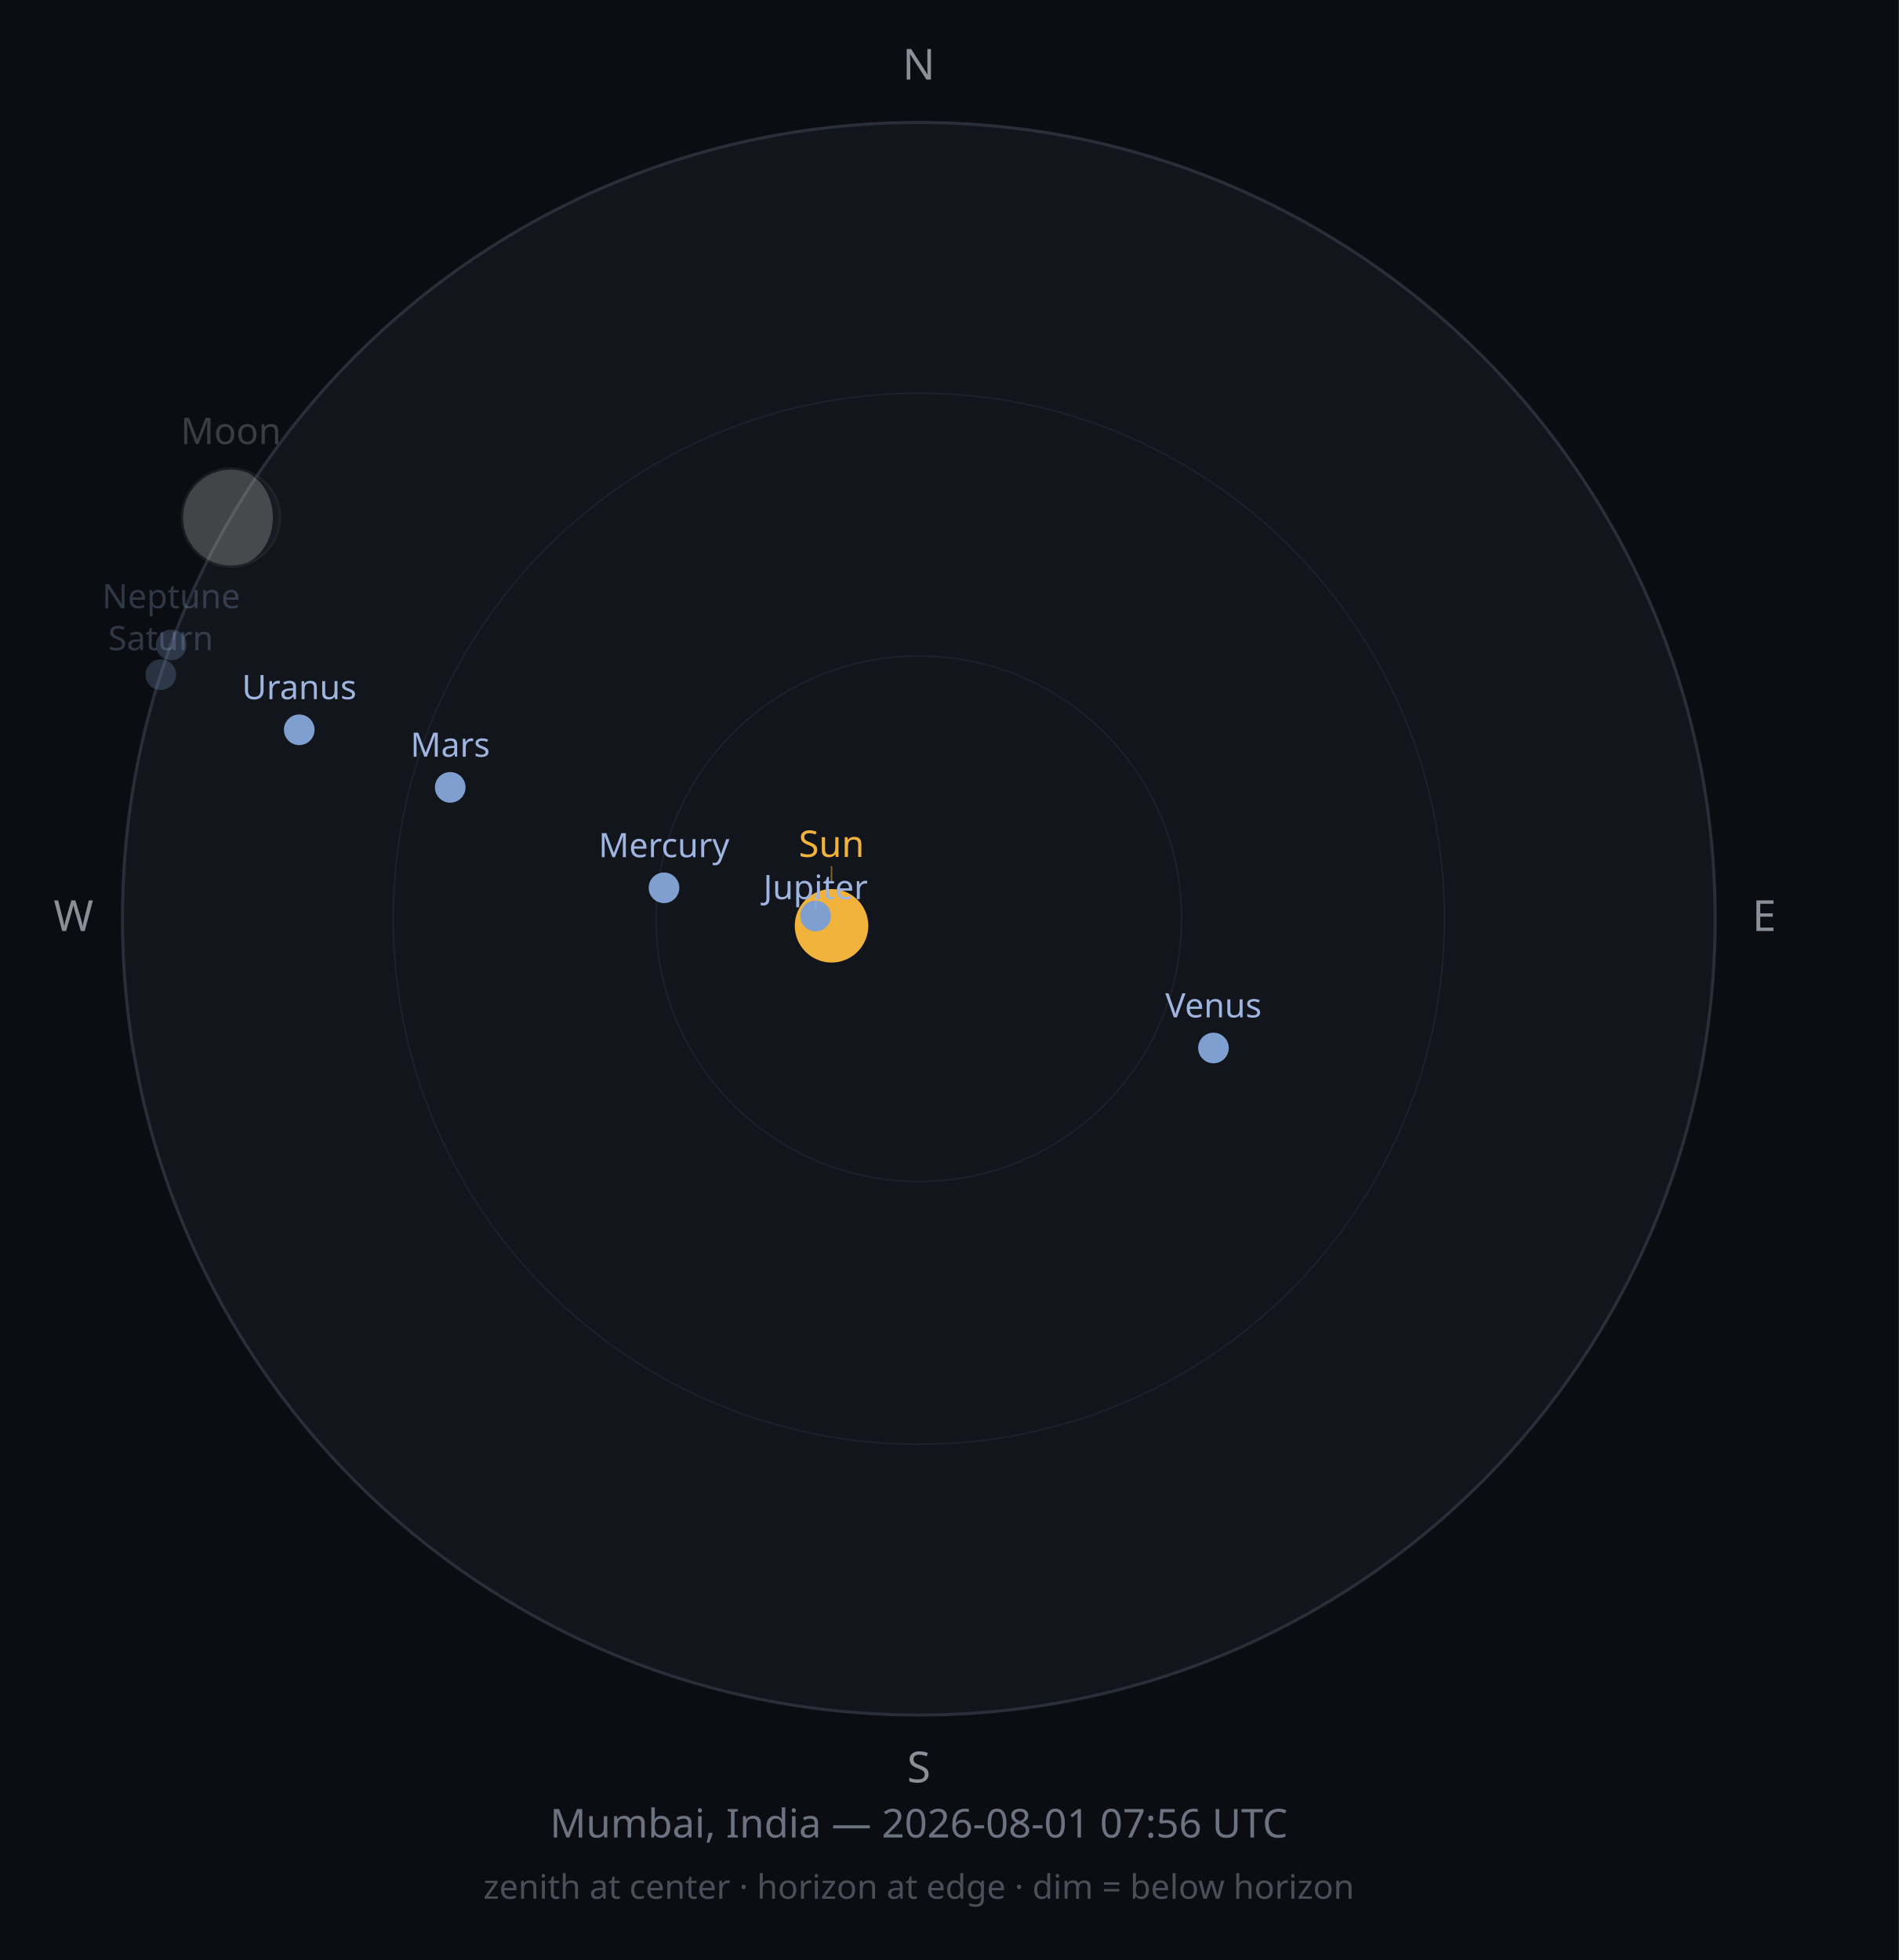
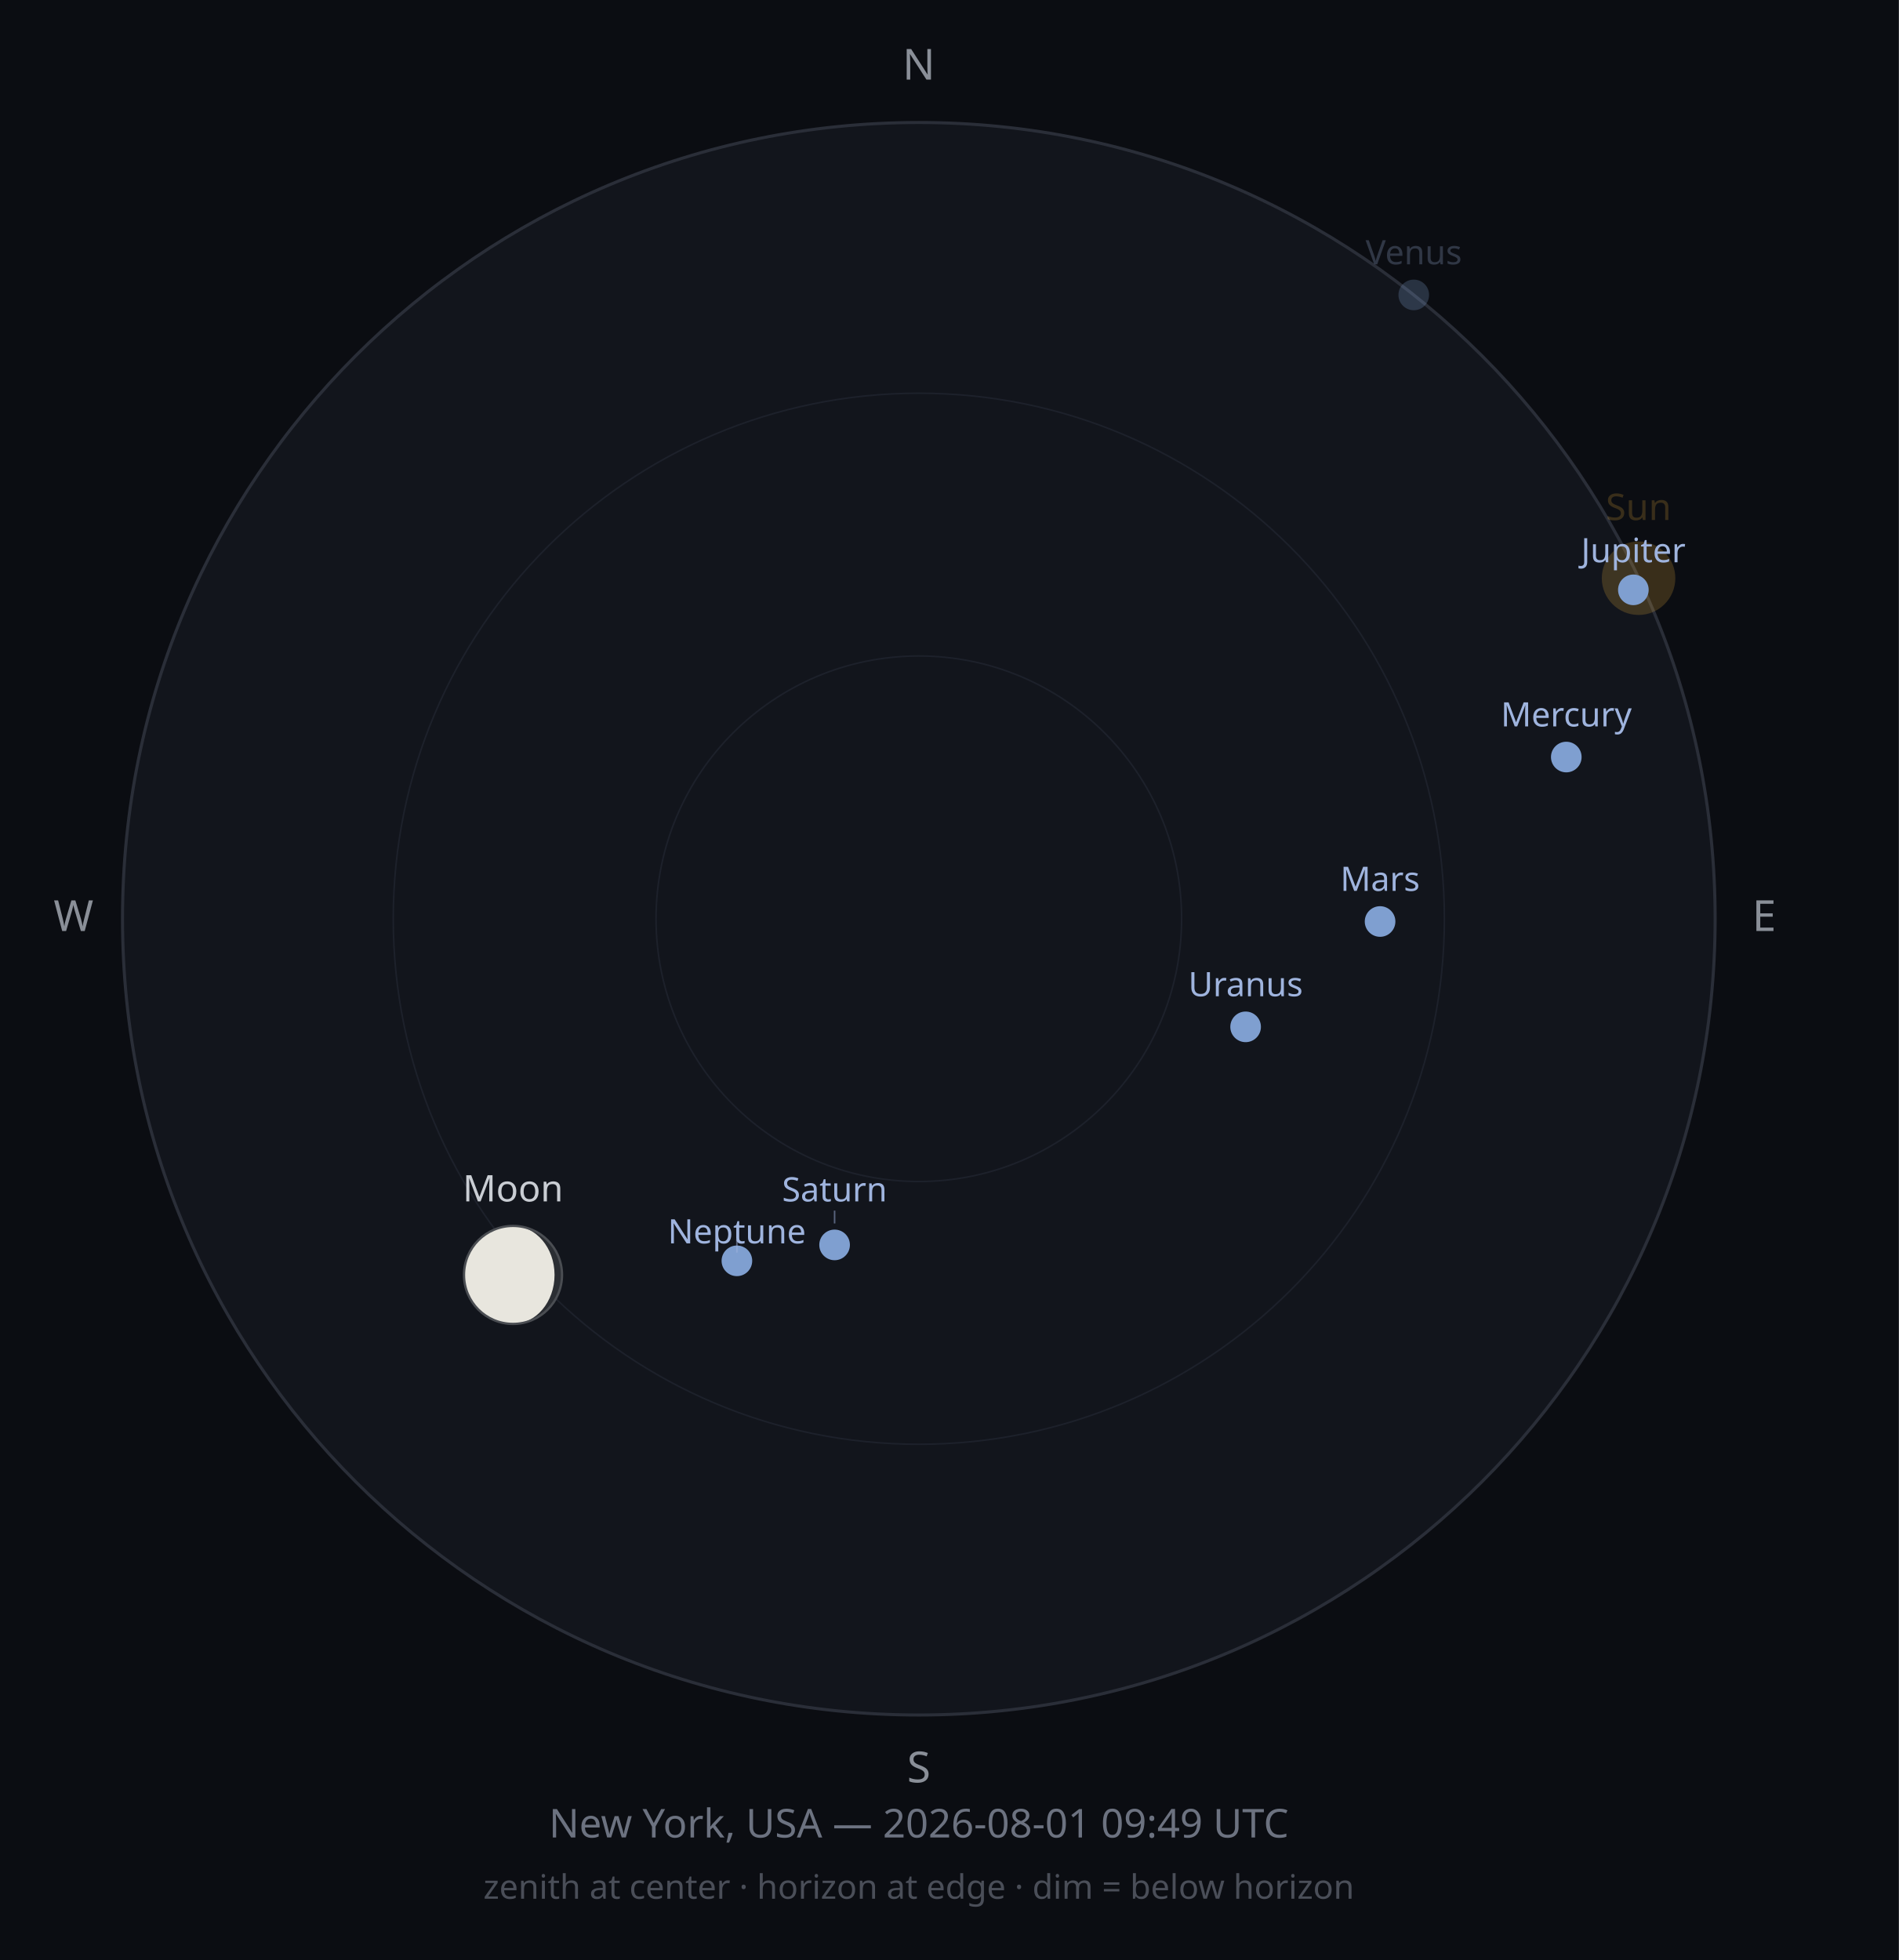
<svg xmlns="http://www.w3.org/2000/svg" width="620" height="640" viewBox="0 0 620 640">
  <rect width="620" height="640" fill="#0B0D12" />
  <circle cx="300" cy="300" r="260" fill="#12151C" stroke="#2A2E38" stroke-width="1" />
  <circle cx="300" cy="300" r="171.6" fill="none" stroke="#1D212B" stroke-width="0.5" />
  <circle cx="300" cy="300" r="85.8" fill="none" stroke="#1D212B" stroke-width="0.5" />
  <text x="300" y="26" font-size="14" fill="#8A8F98" text-anchor="middle" font-family="sans-serif">N</text>
  <text x="576" y="304" font-size="14" fill="#8A8F98" text-anchor="middle" font-family="sans-serif">E</text>
  <text x="300" y="582" font-size="14" fill="#8A8F98" text-anchor="middle" font-family="sans-serif">S</text>
  <text x="24" y="304" font-size="14" fill="#8A8F98" text-anchor="middle" font-family="sans-serif">W</text>
-   <circle cx="271.5" cy="302.3" r="12" fill="#F2B33D" opacity="1" />
-   <line x1="271.5" y1="288.3" x2="271.5" y2="282.8" stroke="#F2B33D" stroke-width="0.5" opacity="0.50" />
-   <text x="271.5" y="279.8" font-size="12" fill="#F2B33D" opacity="1" text-anchor="middle" font-family="sans-serif">Sun</text>
-   <g opacity="0.25">
-     <circle cx="75.4" cy="169.0" r="16" fill="#2B2E33" />
-     <path d="M75.406,153.014 A16,16 0 0,0 75.406,185.014 A13.689,16 0 0,0 75.406,153.014 Z" fill="#E8E6DE" />
-     <circle cx="75.4" cy="169.0" r="16" fill="none" stroke="#4A4D52" stroke-width="0.75" />
+   <circle cx="535.0" cy="188.8" r="12" fill="#F2B33D" opacity="0.2" />
+   <text x="535.0" y="169.8" font-size="12" fill="#F2B33D" opacity="0.2" text-anchor="middle" font-family="sans-serif">Sun</text>
+   <g opacity="1">
+     <circle cx="167.5" cy="416.3" r="16" fill="#2B2E33" />
+     <path d="M167.508,400.298 A16,16 0 0,0 167.508,432.298 A13.554,16 0 0,0 167.508,400.298 Z" fill="#E8E6DE" />
+     <circle cx="167.5" cy="416.3" r="16" fill="none" stroke="#4A4D52" stroke-width="0.75" />
  </g>
-   <text x="75.4" y="145.0" font-size="12" fill="#C9CDD3" opacity="0.25" text-anchor="middle" font-family="sans-serif">Moon</text>
-   <circle cx="216.8" cy="289.9" r="5" fill="#7F9FD0" opacity="1" />
-   <text x="216.8" y="279.9" font-size="11" fill="#9FB4DE" opacity="1" text-anchor="middle" font-family="sans-serif">Mercury</text>
-   <circle cx="396.2" cy="342.2" r="5" fill="#7F9FD0" opacity="1" />
-   <text x="396.2" y="332.2" font-size="11" fill="#9FB4DE" opacity="1" text-anchor="middle" font-family="sans-serif">Venus</text>
-   <circle cx="147.0" cy="257.1" r="5" fill="#7F9FD0" opacity="1" />
-   <text x="147.0" y="247.1" font-size="11" fill="#9FB4DE" opacity="1" text-anchor="middle" font-family="sans-serif">Mars</text>
-   <circle cx="266.3" cy="299.1" r="5" fill="#7F9FD0" opacity="1" />
-   <line x1="266.3" y1="292.1" x2="266.3" y2="296.6" stroke="#9FB4DE" stroke-width="0.5" opacity="0.50" />
-   <text x="266.3" y="293.6" font-size="11" fill="#9FB4DE" opacity="1" text-anchor="middle" font-family="sans-serif">Jupiter</text>
-   <circle cx="52.5" cy="220.3" r="5" fill="#7F9FD0" opacity="0.25" />
-   <text x="52.5" y="212.3" font-size="11" fill="#9FB4DE" opacity="0.25" text-anchor="middle" font-family="sans-serif">Saturn</text>
-   <circle cx="97.7" cy="238.3" r="5" fill="#7F9FD0" opacity="1" />
-   <text x="97.7" y="228.3" font-size="11" fill="#9FB4DE" opacity="1" text-anchor="middle" font-family="sans-serif">Uranus</text>
-   <circle cx="55.9" cy="210.6" r="5" fill="#7F9FD0" opacity="0.25" />
-   <text x="55.9" y="198.6" font-size="11" fill="#9FB4DE" opacity="0.25" text-anchor="middle" font-family="sans-serif">Neptune</text>
-   <text x="300" y="600" font-size="13" fill="#6C7280" text-anchor="middle" font-family="sans-serif">Mumbai, India — 2026-08-01 07:56 UTC</text>
+   <text x="167.5" y="392.3" font-size="12" fill="#C9CDD3" opacity="1" text-anchor="middle" font-family="sans-serif">Moon</text>
+   <circle cx="511.4" cy="247.2" r="5" fill="#7F9FD0" opacity="1" />
+   <text x="511.4" y="237.2" font-size="11" fill="#9FB4DE" opacity="1" text-anchor="middle" font-family="sans-serif">Mercury</text>
+   <circle cx="461.6" cy="96.3" r="5" fill="#7F9FD0" opacity="0.25" />
+   <text x="461.6" y="86.3" font-size="11" fill="#9FB4DE" opacity="0.25" text-anchor="middle" font-family="sans-serif">Venus</text>
+   <circle cx="450.6" cy="300.9" r="5" fill="#7F9FD0" opacity="1" />
+   <text x="450.6" y="290.9" font-size="11" fill="#9FB4DE" opacity="1" text-anchor="middle" font-family="sans-serif">Mars</text>
+   <circle cx="533.3" cy="192.6" r="5" fill="#7F9FD0" opacity="1" />
+   <text x="533.3" y="183.6" font-size="11" fill="#9FB4DE" opacity="1" text-anchor="middle" font-family="sans-serif">Jupiter</text>
+   <circle cx="272.5" cy="406.5" r="5" fill="#7F9FD0" opacity="1" />
+   <line x1="272.5" y1="399.5" x2="272.5" y2="395.3" stroke="#9FB4DE" stroke-width="0.5" opacity="0.50" />
+   <text x="272.5" y="392.3" font-size="11" fill="#9FB4DE" opacity="1" text-anchor="middle" font-family="sans-serif">Saturn</text>
+   <circle cx="406.7" cy="335.3" r="5" fill="#7F9FD0" opacity="1" />
+   <text x="406.7" y="325.3" font-size="11" fill="#9FB4DE" opacity="1" text-anchor="middle" font-family="sans-serif">Uranus</text>
+   <circle cx="240.6" cy="411.7" r="5" fill="#7F9FD0" opacity="1" />
+   <line x1="240.6" y1="404.7" x2="240.6" y2="409.0" stroke="#9FB4DE" stroke-width="0.5" opacity="0.50" />
+   <text x="240.6" y="406.0" font-size="11" fill="#9FB4DE" opacity="1" text-anchor="middle" font-family="sans-serif">Neptune</text>
+   <text x="300" y="600" font-size="13" fill="#6C7280" text-anchor="middle" font-family="sans-serif">New York, USA — 2026-08-01 09:49 UTC</text>
  <text x="300" y="620" font-size="11" fill="#4A4E58" text-anchor="middle" font-family="sans-serif">zenith at center · horizon at edge · dim = below horizon</text>
</svg>
